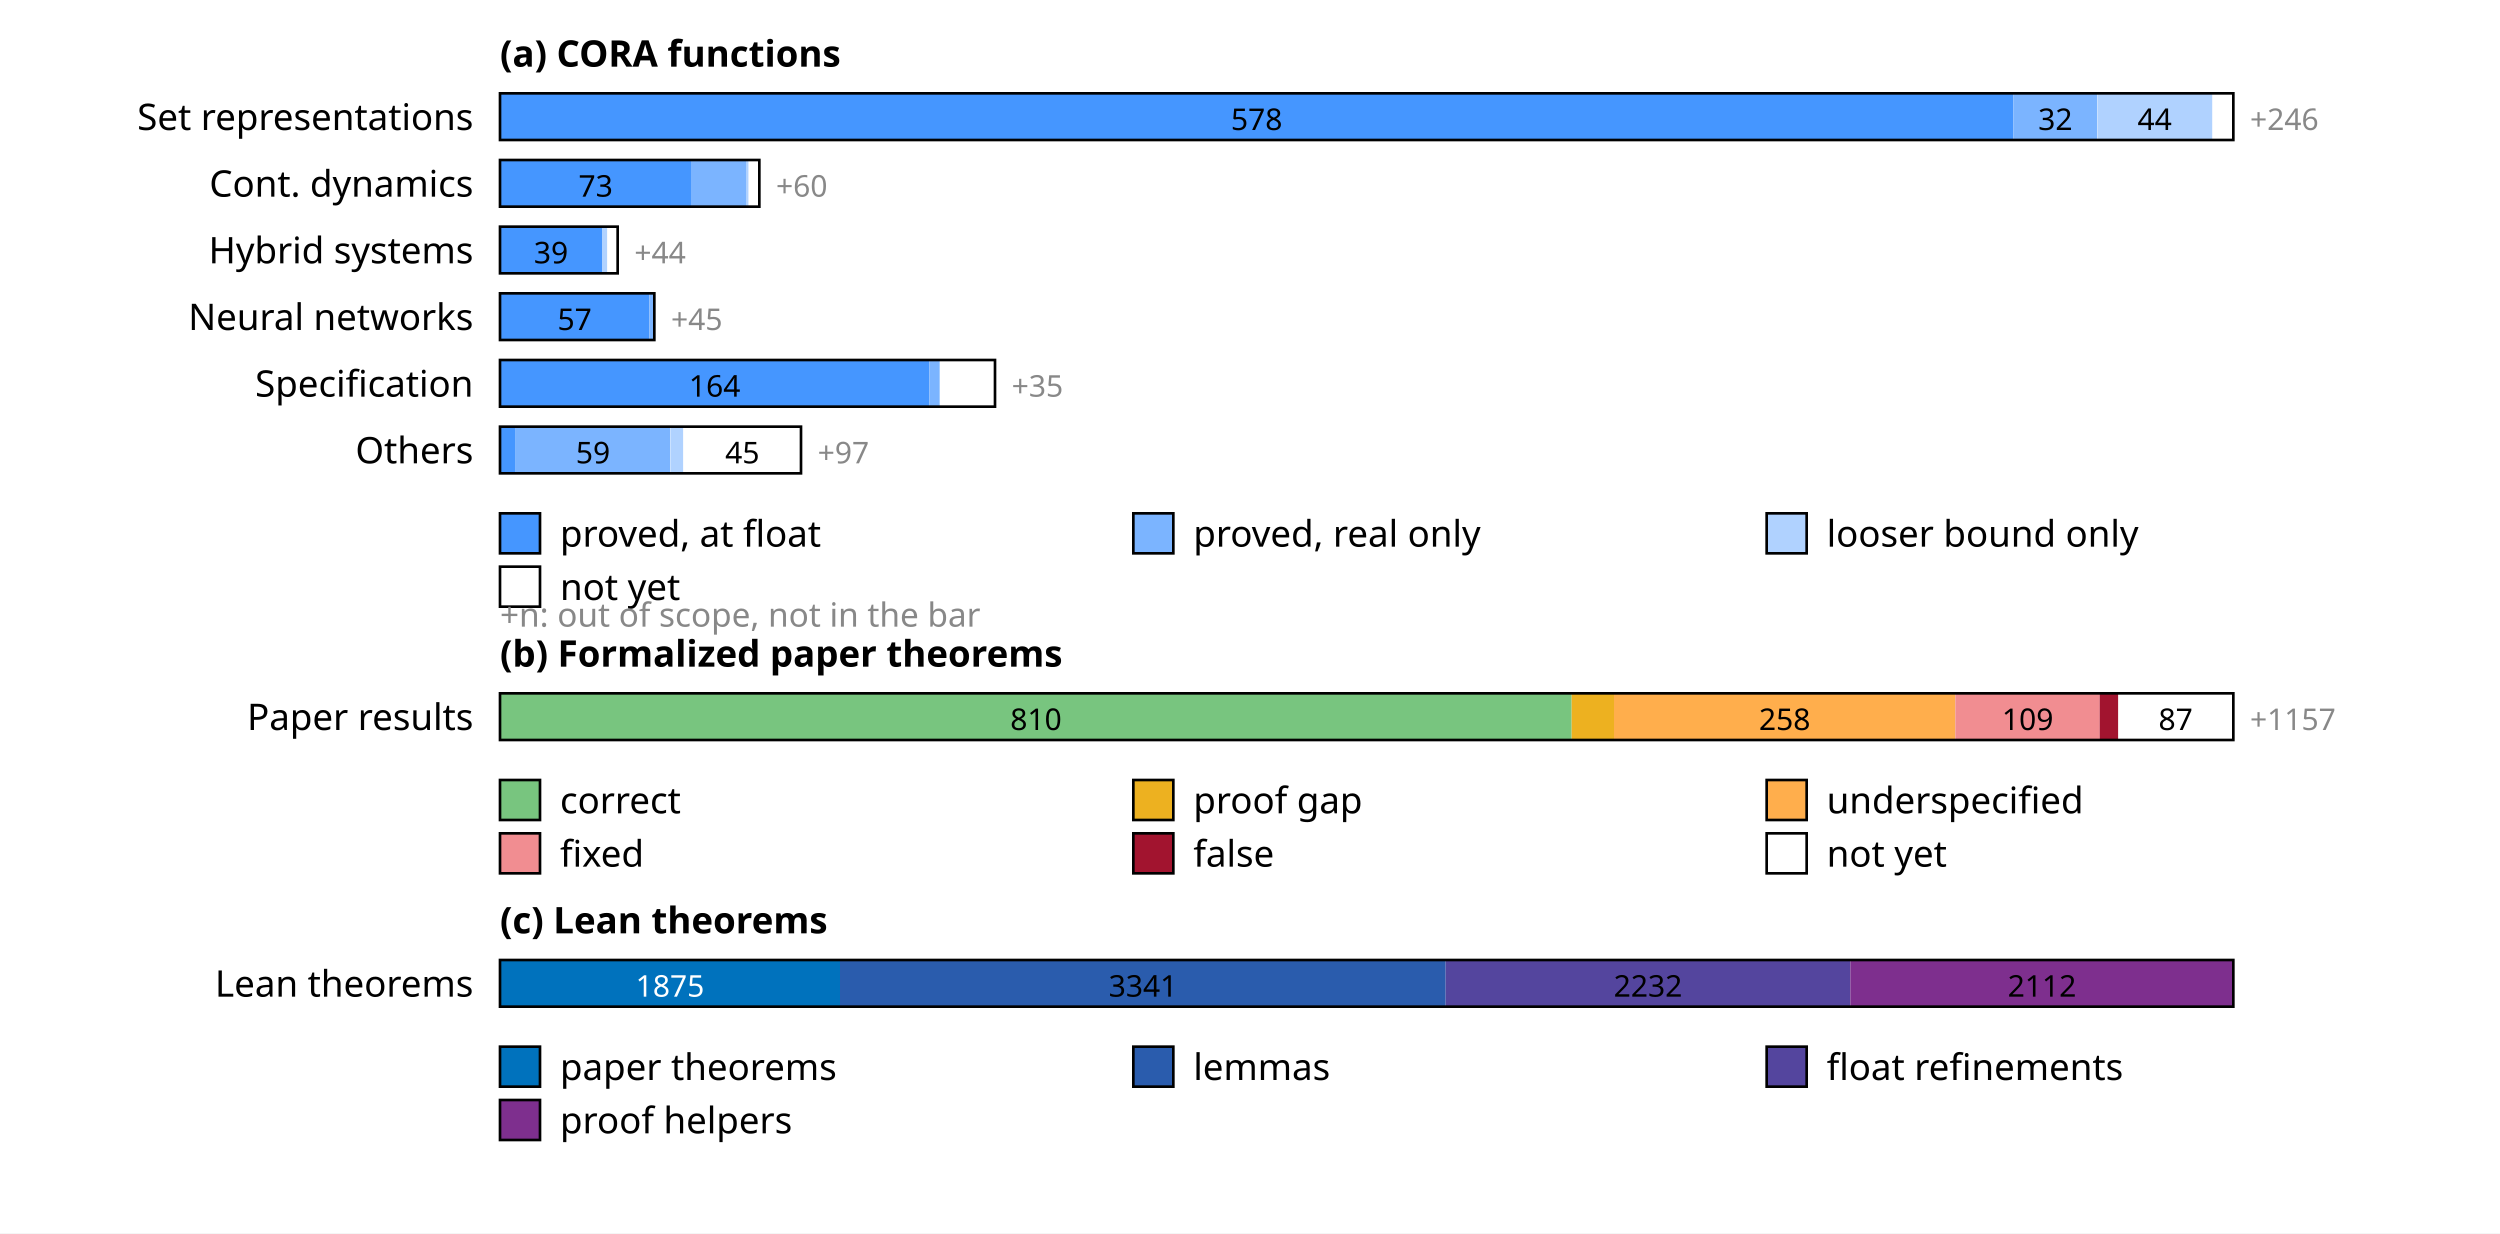
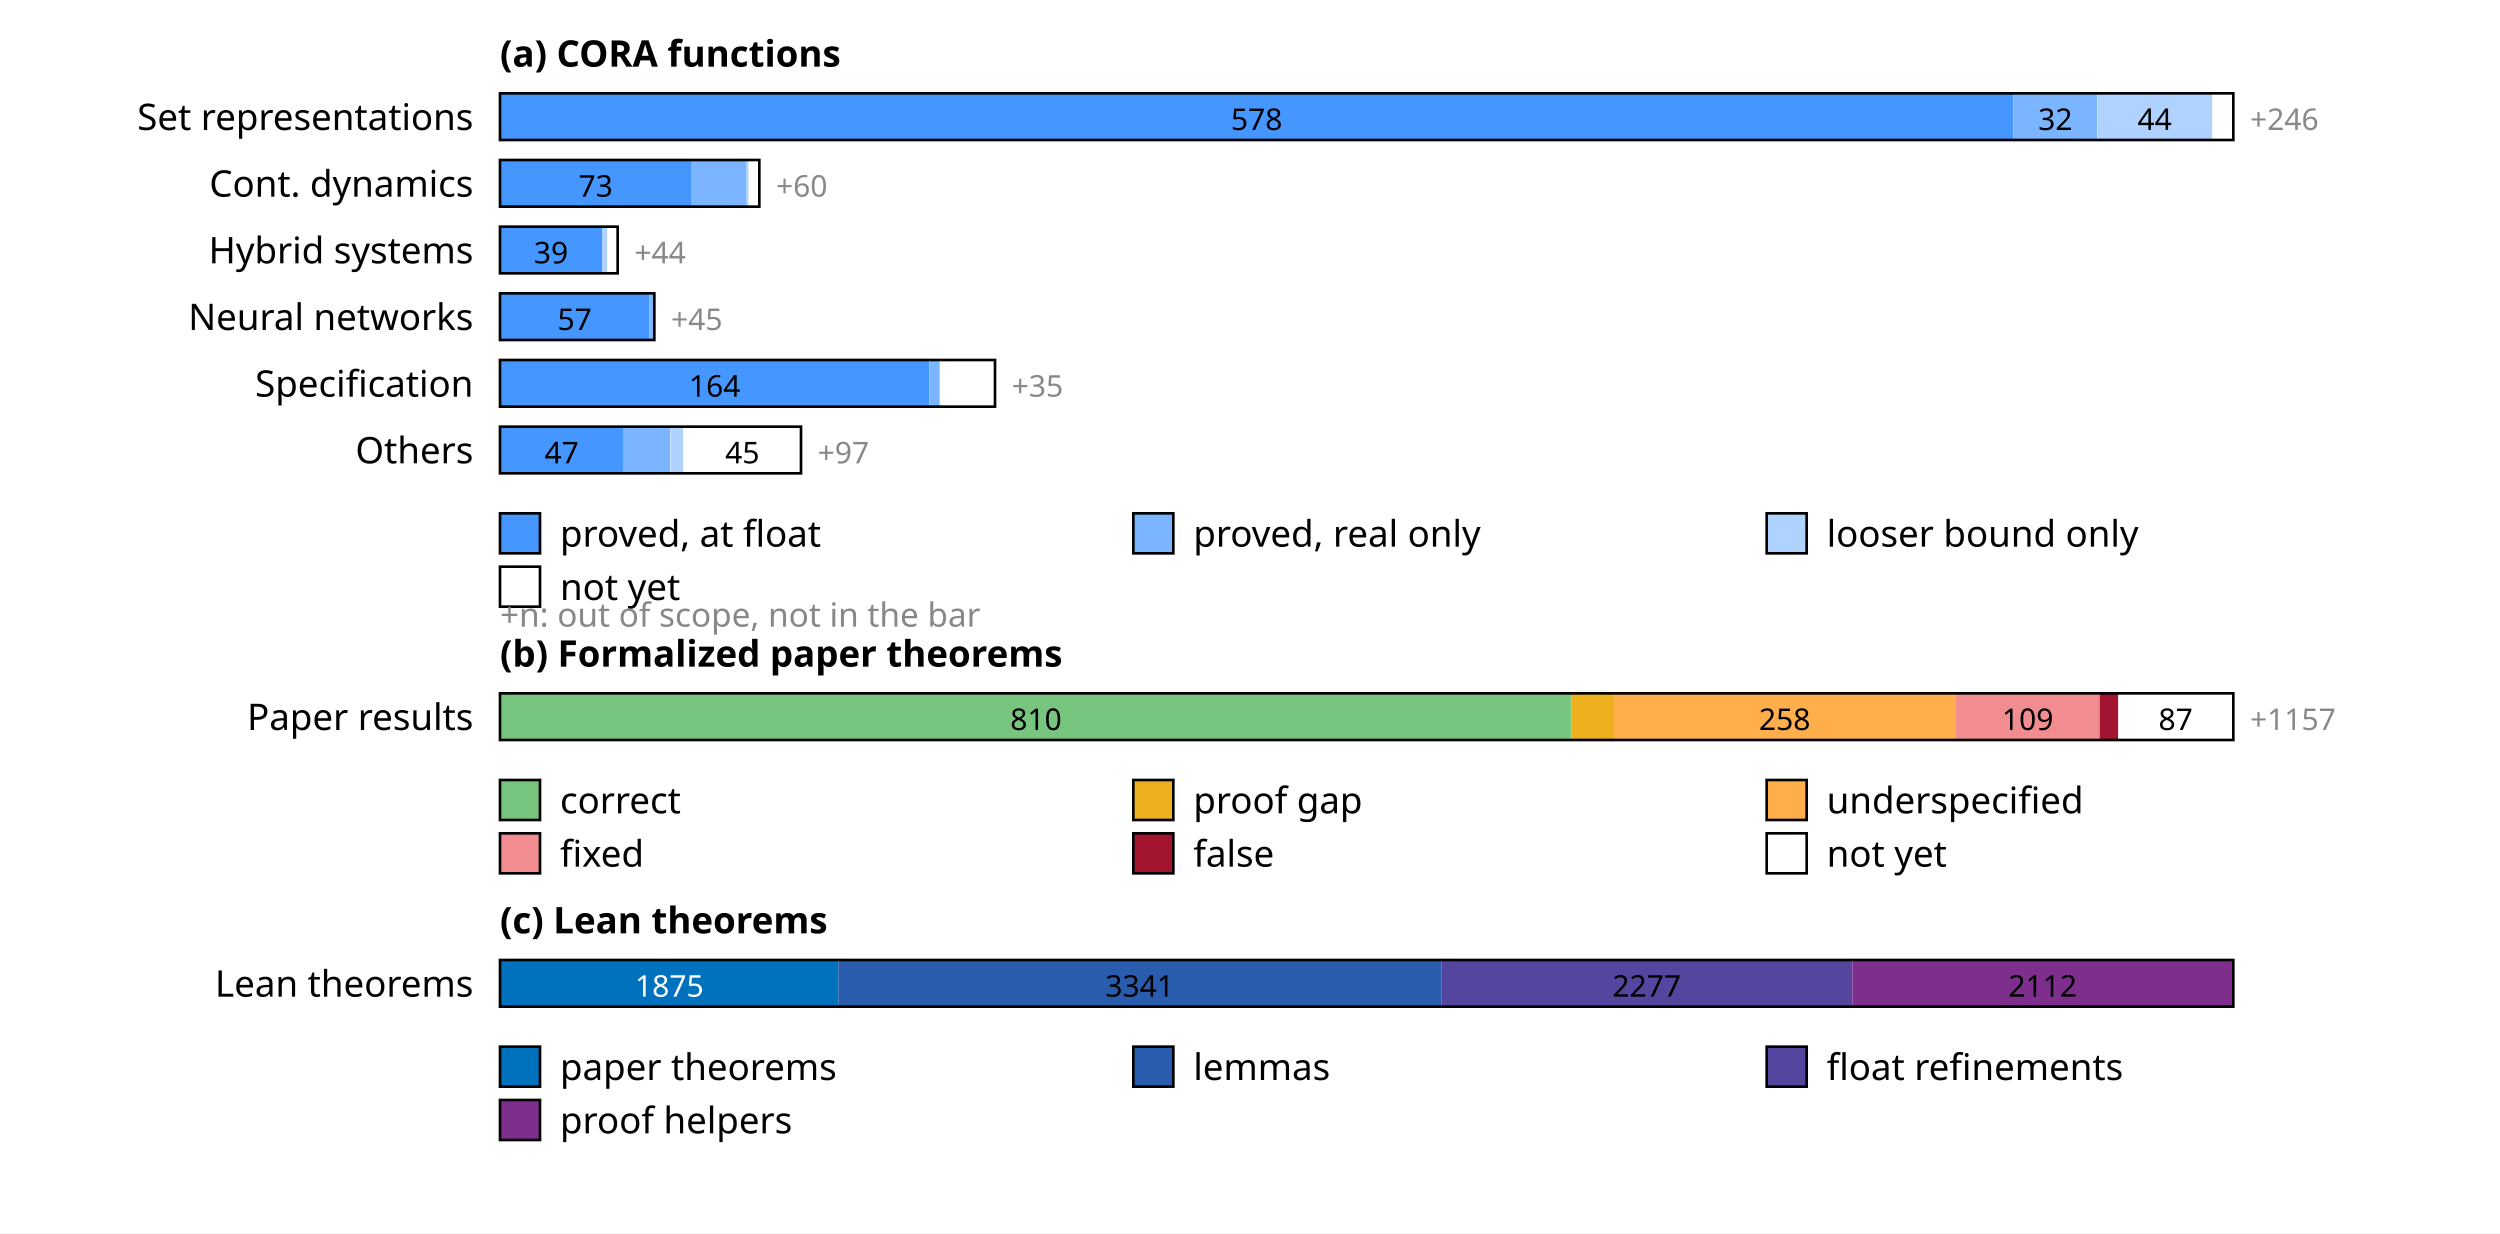
<svg xmlns="http://www.w3.org/2000/svg" width="750" height="370" font-family="sans-serif" font-size="11">
  <rect width="100%" height="100%" fill="white" />
  <text x="150" y="20" font-weight="bold">(a) CORA functions</text>
  <text x="142" y="39" text-anchor="end">Set representations</text>
  <rect x="150.0" y="28" width="454.0" height="14" fill="rgb(69,150,255)" />
  <text x="377.0" y="39" text-anchor="middle" font-size="9" fill="#000">578</text>
  <rect x="604.0" y="28" width="25.1" height="14" fill="rgb(123,180,255)" />
  <text x="616.6" y="39" text-anchor="middle" font-size="9" fill="#000">32</text>
  <rect x="629.2" y="28" width="34.6" height="14" fill="rgb(176,210,255)" />
  <text x="646.4" y="39" text-anchor="middle" font-size="9" fill="#000">44</text>
  <rect x="663.7" y="28" width="6.3" height="14" fill="rgb(255,255,255)" />
  <rect x="150" y="28" width="520.0" height="14" fill="none" stroke="#000" stroke-width="0.8" />
  <text x="675.0" y="39" font-size="9" fill="#888">+246</text>
  <text x="142" y="59" text-anchor="end">Cont. dynamics</text>
  <rect x="150.0" y="48" width="57.3" height="14" fill="rgb(69,150,255)" />
  <text x="178.7" y="59" text-anchor="middle" font-size="9" fill="#000">73</text>
  <rect x="207.3" y="48" width="16.5" height="14" fill="rgb(123,180,255)" />
  <rect x="223.8" y="48" width="0.8" height="14" fill="rgb(176,210,255)" />
  <rect x="224.6" y="48" width="3.1" height="14" fill="rgb(255,255,255)" />
  <rect x="150" y="48" width="77.8" height="14" fill="none" stroke="#000" stroke-width="0.8" />
  <text x="232.8" y="59" font-size="9" fill="#888">+60</text>
  <text x="142" y="79" text-anchor="end">Hybrid systems</text>
  <rect x="150.0" y="68" width="30.6" height="14" fill="rgb(69,150,255)" />
  <text x="165.3" y="79" text-anchor="middle" font-size="9" fill="#000">39</text>
  <rect x="180.6" y="68" width="1.6" height="14" fill="rgb(176,210,255)" />
  <rect x="182.2" y="68" width="3.1" height="14" fill="rgb(255,255,255)" />
  <rect x="150" y="68" width="35.3" height="14" fill="none" stroke="#000" stroke-width="0.8" />
  <text x="190.3" y="79" font-size="9" fill="#888">+44</text>
  <text x="142" y="99" text-anchor="end">Neural networks</text>
  <rect x="150.0" y="88" width="44.8" height="14" fill="rgb(69,150,255)" />
  <text x="172.4" y="99" text-anchor="middle" font-size="9" fill="#000">57</text>
  <rect x="194.8" y="88" width="1.6" height="14" fill="rgb(123,180,255)" />
  <rect x="150" y="88" width="46.3" height="14" fill="none" stroke="#000" stroke-width="0.8" />
  <text x="201.3" y="99" font-size="9" fill="#888">+45</text>
  <text x="142" y="119" text-anchor="end">Specification</text>
  <rect x="150.0" y="108" width="128.8" height="14" fill="rgb(69,150,255)" />
  <text x="214.4" y="119" text-anchor="middle" font-size="9" fill="#000">164</text>
  <rect x="278.8" y="108" width="3.1" height="14" fill="rgb(123,180,255)" />
  <rect x="282.0" y="108" width="16.5" height="14" fill="rgb(255,255,255)" />
  <rect x="150" y="108" width="148.5" height="14" fill="none" stroke="#000" stroke-width="0.8" />
  <text x="303.5" y="119" font-size="9" fill="#888">+35</text>
  <text x="142" y="139" text-anchor="end">Others</text>
-   <rect x="150.0" y="128" width="4.7" height="14" fill="rgb(69,150,255)" />
-   <rect x="154.7" y="128" width="46.3" height="14" fill="rgb(123,180,255)" />
-   <text x="177.9" y="139" text-anchor="middle" font-size="9" fill="#000">59</text>
+   <rect x="150.0" y="128" width="36.9" height="14" fill="rgb(69,150,255)" />
+   <text x="168.5" y="139" text-anchor="middle" font-size="9" fill="#000">47</text>
+   <rect x="186.9" y="128" width="14.1" height="14" fill="rgb(123,180,255)" />
  <rect x="201.1" y="128" width="3.9" height="14" fill="rgb(176,210,255)" />
  <rect x="205.0" y="128" width="35.3" height="14" fill="rgb(255,255,255)" />
  <text x="222.7" y="139" text-anchor="middle" font-size="9" fill="#000">45</text>
  <rect x="150" y="128" width="90.3" height="14" fill="none" stroke="#000" stroke-width="0.8" />
  <text x="245.3" y="139" font-size="9" fill="#888">+97</text>
  <rect x="150" y="154" width="12" height="12" fill="rgb(69,150,255)" stroke="#000" stroke-width="0.8" />
  <text x="168" y="164">proved, at float</text>
  <rect x="340" y="154" width="12" height="12" fill="rgb(123,180,255)" stroke="#000" stroke-width="0.8" />
  <text x="358" y="164">proved, real only</text>
  <rect x="530" y="154" width="12" height="12" fill="rgb(176,210,255)" stroke="#000" stroke-width="0.8" />
  <text x="548" y="164">looser bound only</text>
  <rect x="150" y="170" width="12" height="12" fill="rgb(255,255,255)" stroke="#000" stroke-width="0.8" />
  <text x="168" y="180">not yet</text>
  <text x="150" y="188" font-size="10" fill="#888">+n: out of scope, not in the bar</text>
  <text x="150" y="200" font-weight="bold">(b) Formalized paper theorems</text>
  <text x="142" y="219" text-anchor="end">Paper results</text>
  <rect x="150.0" y="208" width="321.5" height="14" fill="rgb(120,197,127)" />
  <text x="310.8" y="219" text-anchor="middle" font-size="9" fill="#000">810</text>
  <rect x="471.5" y="208" width="12.7" height="14" fill="rgb(237,177,32)" />
  <rect x="484.2" y="208" width="102.4" height="14" fill="rgb(255,174,76)" />
  <text x="535.4" y="219" text-anchor="middle" font-size="9" fill="#000">258</text>
  <rect x="586.6" y="208" width="43.3" height="14" fill="rgb(241,141,145)" />
  <text x="608.3" y="219" text-anchor="middle" font-size="9" fill="#000">109</text>
  <rect x="629.9" y="208" width="5.6" height="14" fill="rgb(162,20,47)" />
  <rect x="635.5" y="208" width="34.5" height="14" fill="rgb(255,255,255)" />
  <text x="652.7" y="219" text-anchor="middle" font-size="9" fill="#000">87</text>
  <rect x="150" y="208" width="520.0" height="14" fill="none" stroke="#000" stroke-width="0.8" />
  <text x="675.0" y="219" font-size="9" fill="#888">+1157</text>
  <rect x="150" y="234" width="12" height="12" fill="rgb(120,197,127)" stroke="#000" stroke-width="0.8" />
  <text x="168" y="244">correct</text>
  <rect x="340" y="234" width="12" height="12" fill="rgb(237,177,32)" stroke="#000" stroke-width="0.8" />
  <text x="358" y="244">proof gap</text>
  <rect x="530" y="234" width="12" height="12" fill="rgb(255,174,76)" stroke="#000" stroke-width="0.8" />
  <text x="548" y="244">underspecified</text>
  <rect x="150" y="250" width="12" height="12" fill="rgb(241,141,145)" stroke="#000" stroke-width="0.8" />
  <text x="168" y="260">fixed</text>
  <rect x="340" y="250" width="12" height="12" fill="rgb(162,20,47)" stroke="#000" stroke-width="0.8" />
  <text x="358" y="260">false</text>
  <rect x="530" y="250" width="12" height="12" fill="rgb(255,255,255)" stroke="#000" stroke-width="0.8" />
  <text x="548" y="260">not yet</text>
  <text x="150" y="280" font-weight="bold">(c) Lean theorems</text>
  <text x="142" y="299" text-anchor="end">Lean theorems</text>
-   <rect x="150.0" y="288" width="102.0" height="14" fill="rgb(0,114,189)" />
-   <text x="201.0" y="299" text-anchor="middle" font-size="9" fill="#fff">1875</text>
-   <rect x="252.0" y="288" width="181.7" height="14" fill="rgb(42,92,173)" />
-   <text x="342.9" y="299" text-anchor="middle" font-size="9" fill="#000">3341</text>
-   <rect x="433.7" y="288" width="121.4" height="14" fill="rgb(84,69,158)" />
-   <text x="494.4" y="299" text-anchor="middle" font-size="9" fill="#000">2232</text>
-   <rect x="555.1" y="288" width="114.9" height="14" fill="rgb(126,47,142)" />
-   <text x="612.6" y="299" text-anchor="middle" font-size="9" fill="#000">2112</text>
+   <rect x="150.0" y="288" width="101.5" height="14" fill="rgb(0,114,189)" />
+   <text x="200.8" y="299" text-anchor="middle" font-size="9" fill="#fff">1875</text>
+   <rect x="251.5" y="288" width="180.9" height="14" fill="rgb(42,92,173)" />
+   <text x="341.9" y="299" text-anchor="middle" font-size="9" fill="#000">3341</text>
+   <rect x="432.4" y="288" width="123.3" height="14" fill="rgb(84,69,158)" />
+   <text x="494.0" y="299" text-anchor="middle" font-size="9" fill="#000">2277</text>
+   <rect x="555.7" y="288" width="114.3" height="14" fill="rgb(126,47,142)" />
+   <text x="612.8" y="299" text-anchor="middle" font-size="9" fill="#000">2112</text>
  <rect x="150" y="288" width="520.0" height="14" fill="none" stroke="#000" stroke-width="0.8" />
  <rect x="150" y="314" width="12" height="12" fill="rgb(0,114,189)" stroke="#000" stroke-width="0.8" />
  <text x="168" y="324">paper theorems</text>
  <rect x="340" y="314" width="12" height="12" fill="rgb(42,92,173)" stroke="#000" stroke-width="0.8" />
  <text x="358" y="324">lemmas</text>
  <rect x="530" y="314" width="12" height="12" fill="rgb(84,69,158)" stroke="#000" stroke-width="0.8" />
  <text x="548" y="324">float refinements</text>
  <rect x="150" y="330" width="12" height="12" fill="rgb(126,47,142)" stroke="#000" stroke-width="0.8" />
  <text x="168" y="340">proof helpers</text>
</svg>
